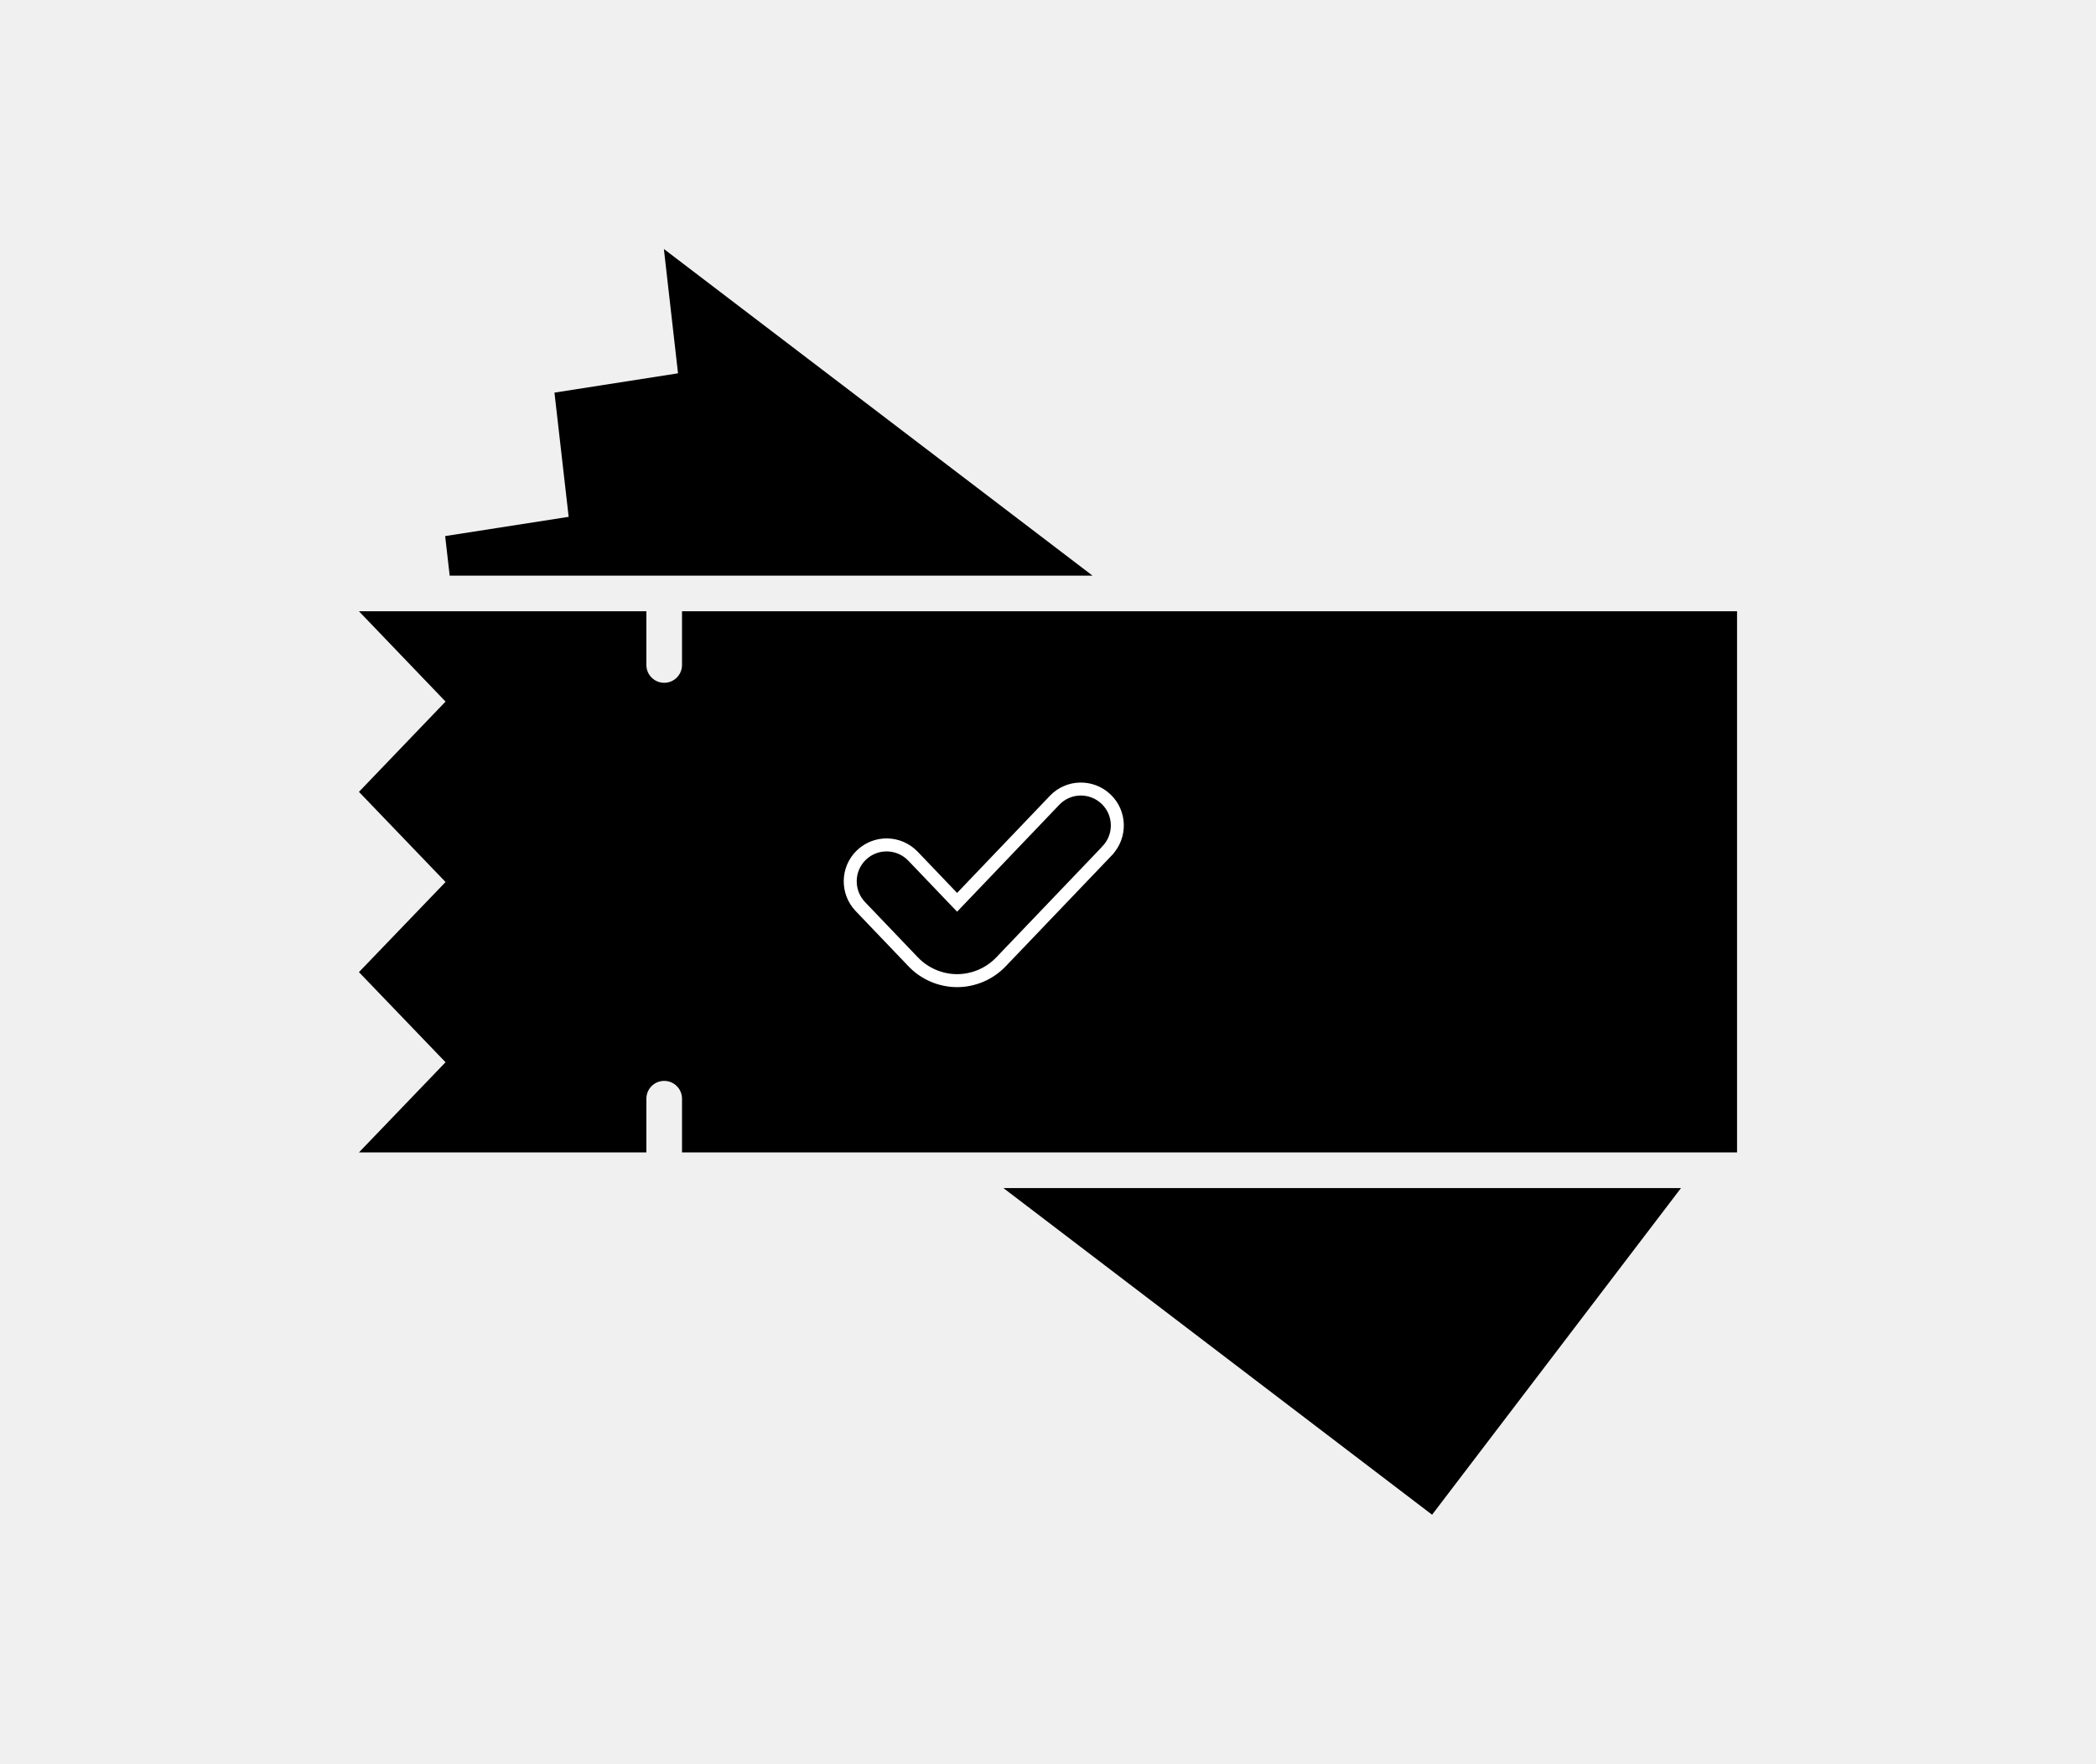
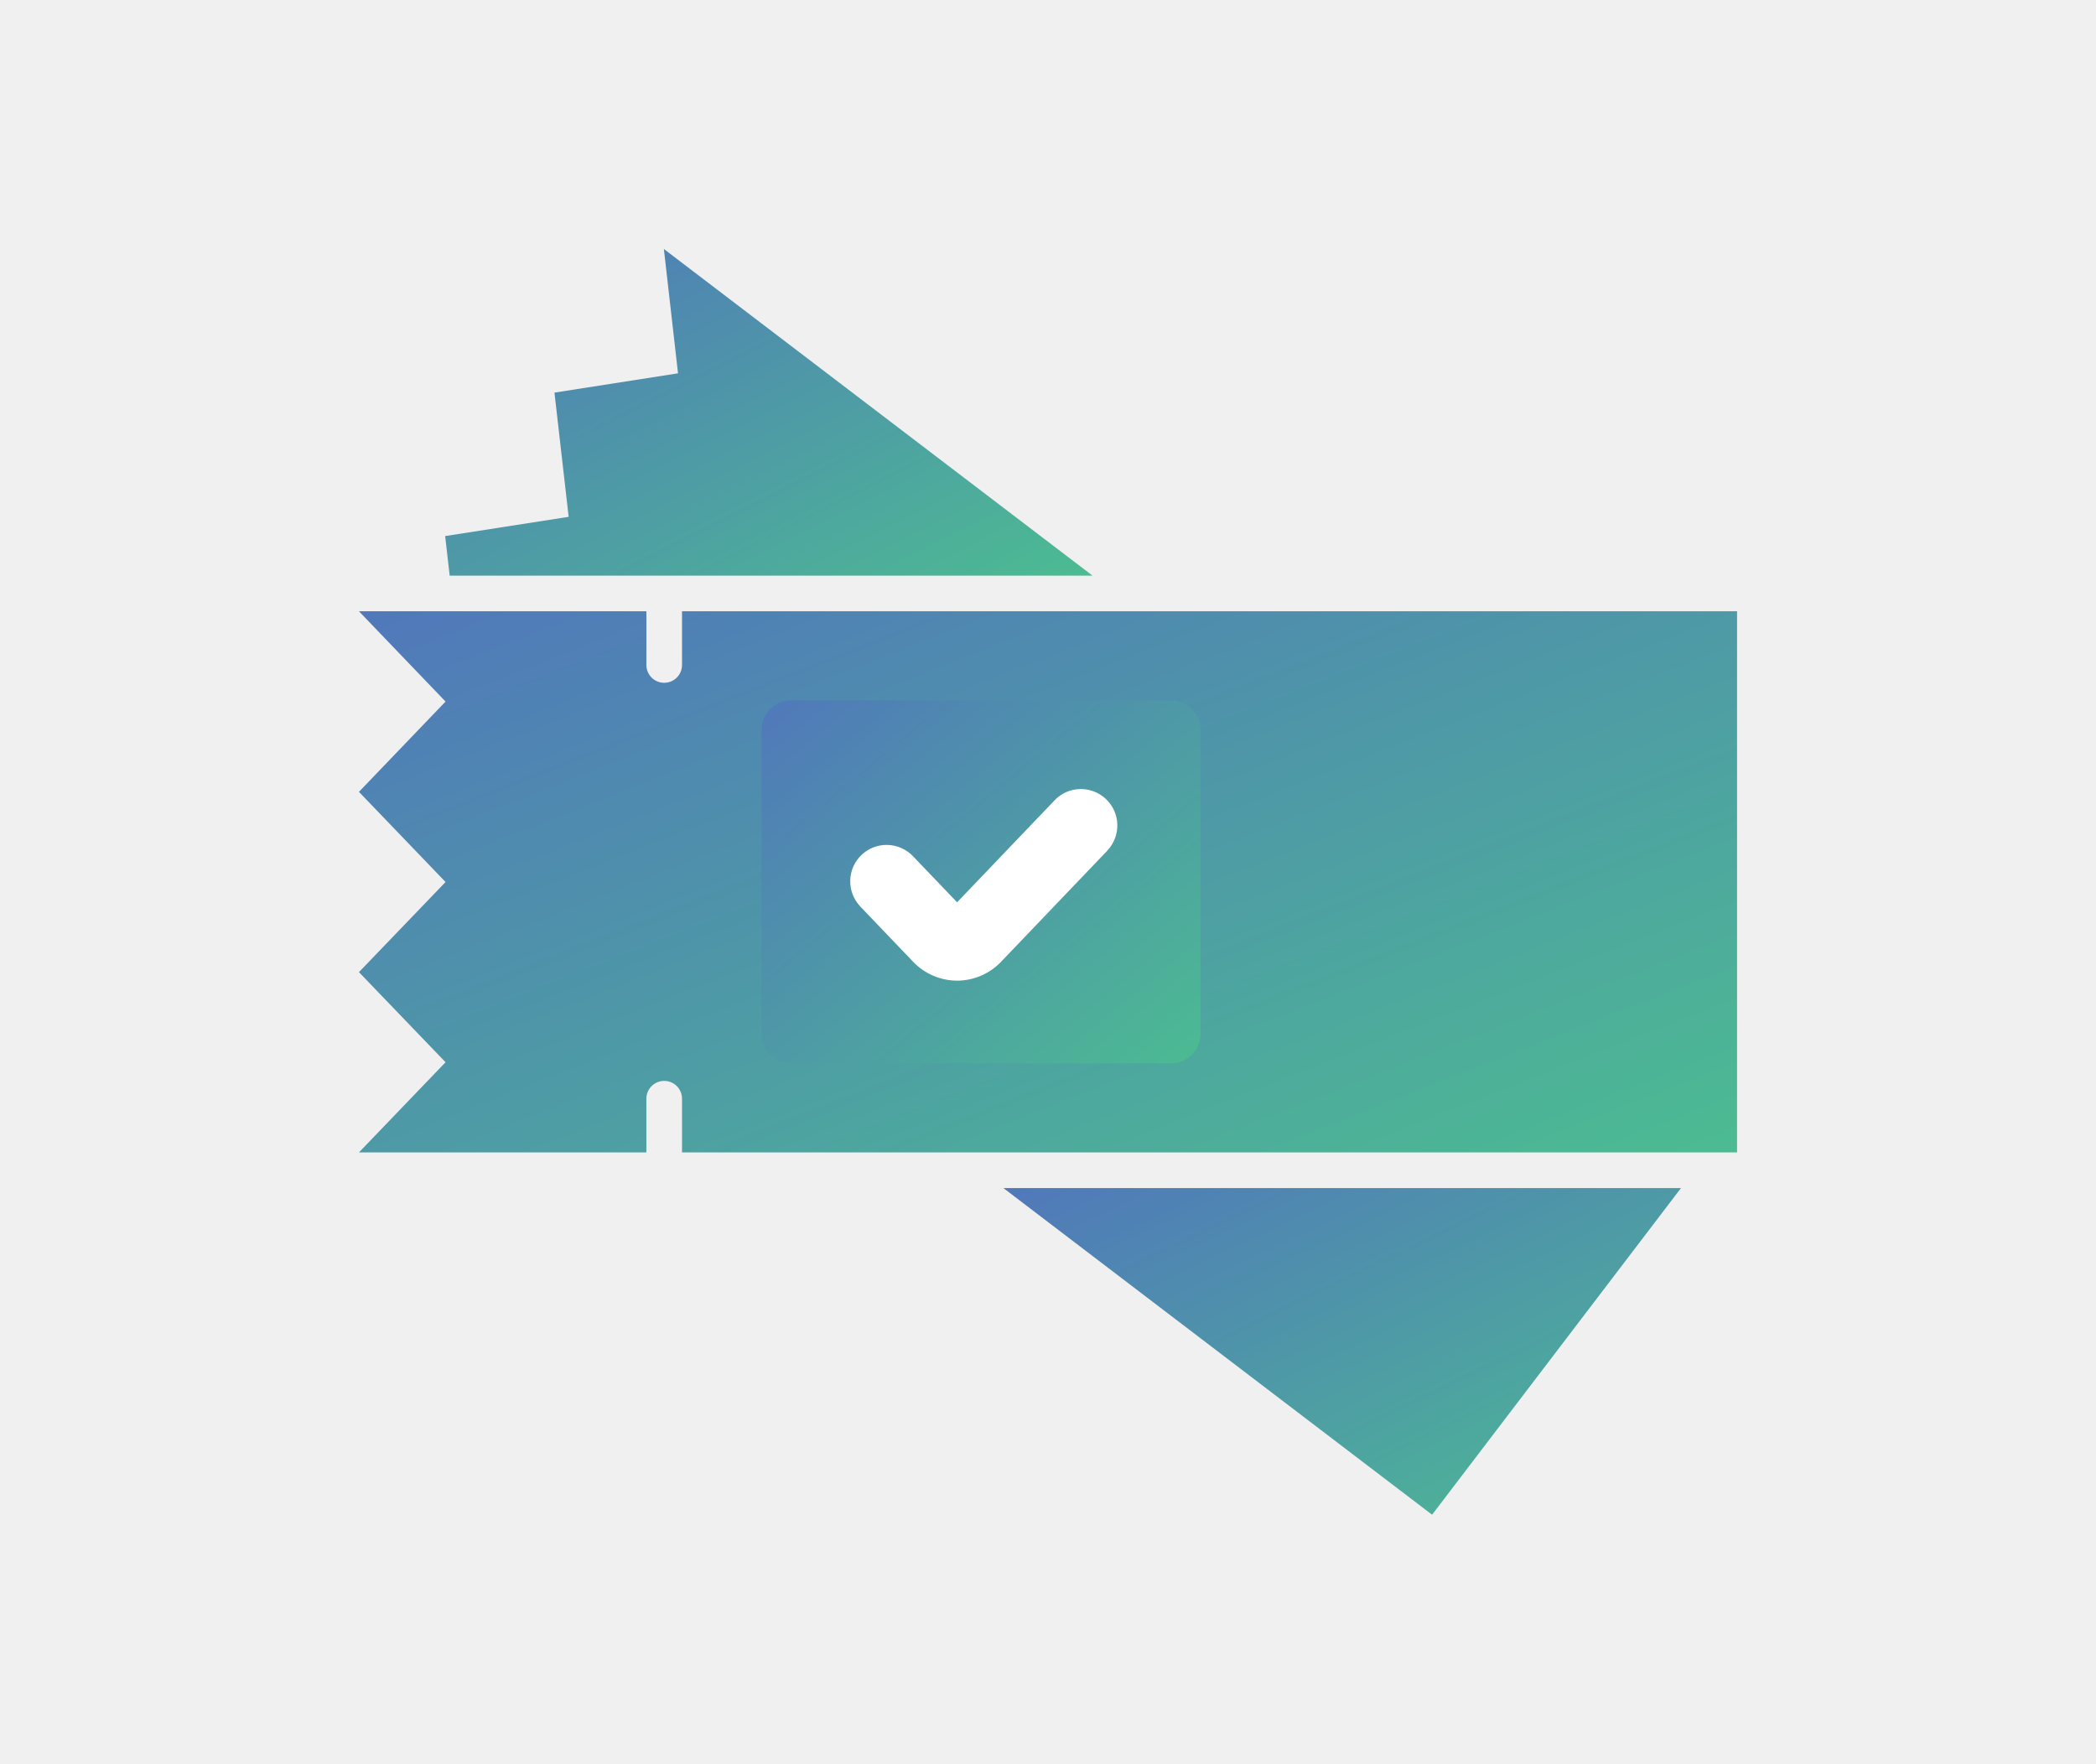
<svg xmlns="http://www.w3.org/2000/svg" viewBox="0 0 251.23 211.4">
  <defs>
-     <linearGradient id="g1" x1="120.273" y1="161.98" x2="201.485" y2="161.98" gradientUnits="userSpaceOnUse">
-       <stop offset="0" stop-color="#5078BA" />
-       <stop offset="1" stop-color="#4CBB92" />
-     </linearGradient>
-     <linearGradient id="g2" x1="53.357" y1="49.419" x2="130.953" y2="49.419" gradientUnits="userSpaceOnUse">
-       <stop offset="0" stop-color="#5078BA" />
-       <stop offset="1" stop-color="#4CBB92" />
-     </linearGradient>
-     <linearGradient id="g3" x1="43.023" y1="105.7" x2="208.207" y2="105.7" gradientUnits="userSpaceOnUse">
-       <stop offset="0" stop-color="#5078BA" />
-       <stop offset="1" stop-color="#4CBB92" />
-     </linearGradient>
-     <linearGradient id="g4" x1="91.288" y1="105.703" x2="143.905" y2="105.703" gradientUnits="userSpaceOnUse">
-       <stop offset="0" stop-color="#5078BA" />
-       <stop offset="1" stop-color="#4CBB92" />
-     </linearGradient>
-     <linearGradient id="g5" x1="101.911" y1="106.493" x2="133.925" y2="106.493" gradientTransform="translate(0 212.551) scale(1 -1)" gradientUnits="userSpaceOnUse">
-       <stop offset="0" stop-color="#5078BA" />
-       <stop offset="1" stop-color="#4CBB92" />
+     <linearGradient id="g" x1="0" y1="0" x2="1" y2="1">
+       <stop offset="0%" stop-color="#5078BA" />
+       <stop offset="100%" stop-color="#4CBB92" />
    </linearGradient>
  </defs>
-   <path d="M171.652,181.557l29.833-39.152h-81.212l51.379,39.152Z" />
-   <path d="M53.9,68.996h77.052l-51.379-39.152,1.695,14.902-14.81,2.314,1.702,14.888-14.803,2.307.543,4.741Z" />
-   <path d="M81.748,73.268v6.436c0,1.182-.954,2.136-2.136,2.136s-2.136-.954-2.136-2.136v-6.436h-34.453l10.381,10.822-10.381,10.822 10.381,10.808-10.381,10.801 10.381,10.801-10.381,10.808h34.453v-6.436c0-1.182.954-2.136 2.136-2.136s2.136.954 2.136,2.136v6.436h126.459v-64.864h-126.459Z" />
-   <path d="M94.848,83.948h45.497c1.965,0 3.56,1.595 3.56,3.56v36.391c0,1.965-1.595,3.56-3.56,3.56h-45.497c-1.965,0-3.56-1.595-3.56-3.56v-36.391c0-1.965 1.595-3.56 3.56-3.56Z" />
-   <path stroke="#FFFFFF" stroke-width="1.556" stroke-miterlimit="10" d="M132.717,101.969l-12.738,13.32c-1.363,1.429-3.282,2.252-5.26,2.252s-3.897-.823-5.26-2.252l-6.34-6.631c-1.662-1.745-1.604-4.512.133-6.174 1.745-1.67 4.495-1.604 6.174.133l5.293,5.534 11.683-12.223c1.662-1.753 4.429-1.803 6.174-.141 1.745,1.662 1.803,4.429.141,6.174Z" />
+   <path fill="url(#g)" d="M171.652,181.557l29.833-39.152h-81.212l51.379,39.152Z" />
+   <path fill="url(#g)" d="M53.9,68.996h77.052l-51.379-39.152 1.695,14.902-14.81,2.314 1.702,14.888-14.803,2.307.543,4.741Z" />
+   <path fill="url(#g)" d="M81.748,73.268v6.436c0,1.182-.954,2.136-2.136,2.136s-2.136-.954-2.136-2.136v-6.436H43.023l10.381,10.822-10.381,10.822 10.381,10.808-10.381,10.801 10.381,10.801-10.381,10.808h34.453v-6.436c0-1.182.954-2.136 2.136-2.136s2.136.954 2.136,2.136v6.436h126.459v-64.864H81.748Z" />
+   <path fill="url(#g)" d="M94.848,83.948h45.497c1.965,0 3.56,1.595 3.56,3.56v36.391c0,1.965-1.595,3.56-3.56,3.56h-45.497c-1.965,0-3.56-1.595-3.56-3.56v-36.391c0-1.965 1.595-3.56 3.56-3.56Z" />
+   <path fill="#FFFFFF" d="M132.717,101.969l-12.738,13.32c-1.363,1.429-3.282,2.252-5.26,2.252s-3.897-.823-5.26-2.252l-6.34-6.631c-1.662-1.745-1.604-4.512.133-6.174 1.745-1.67 4.495-1.604 6.174.133l5.293,5.534 11.683-12.223c1.662-1.753 4.429-1.803 6.174-.141 1.745,1.662 1.803,4.429.141,6.174Z" />
</svg>
